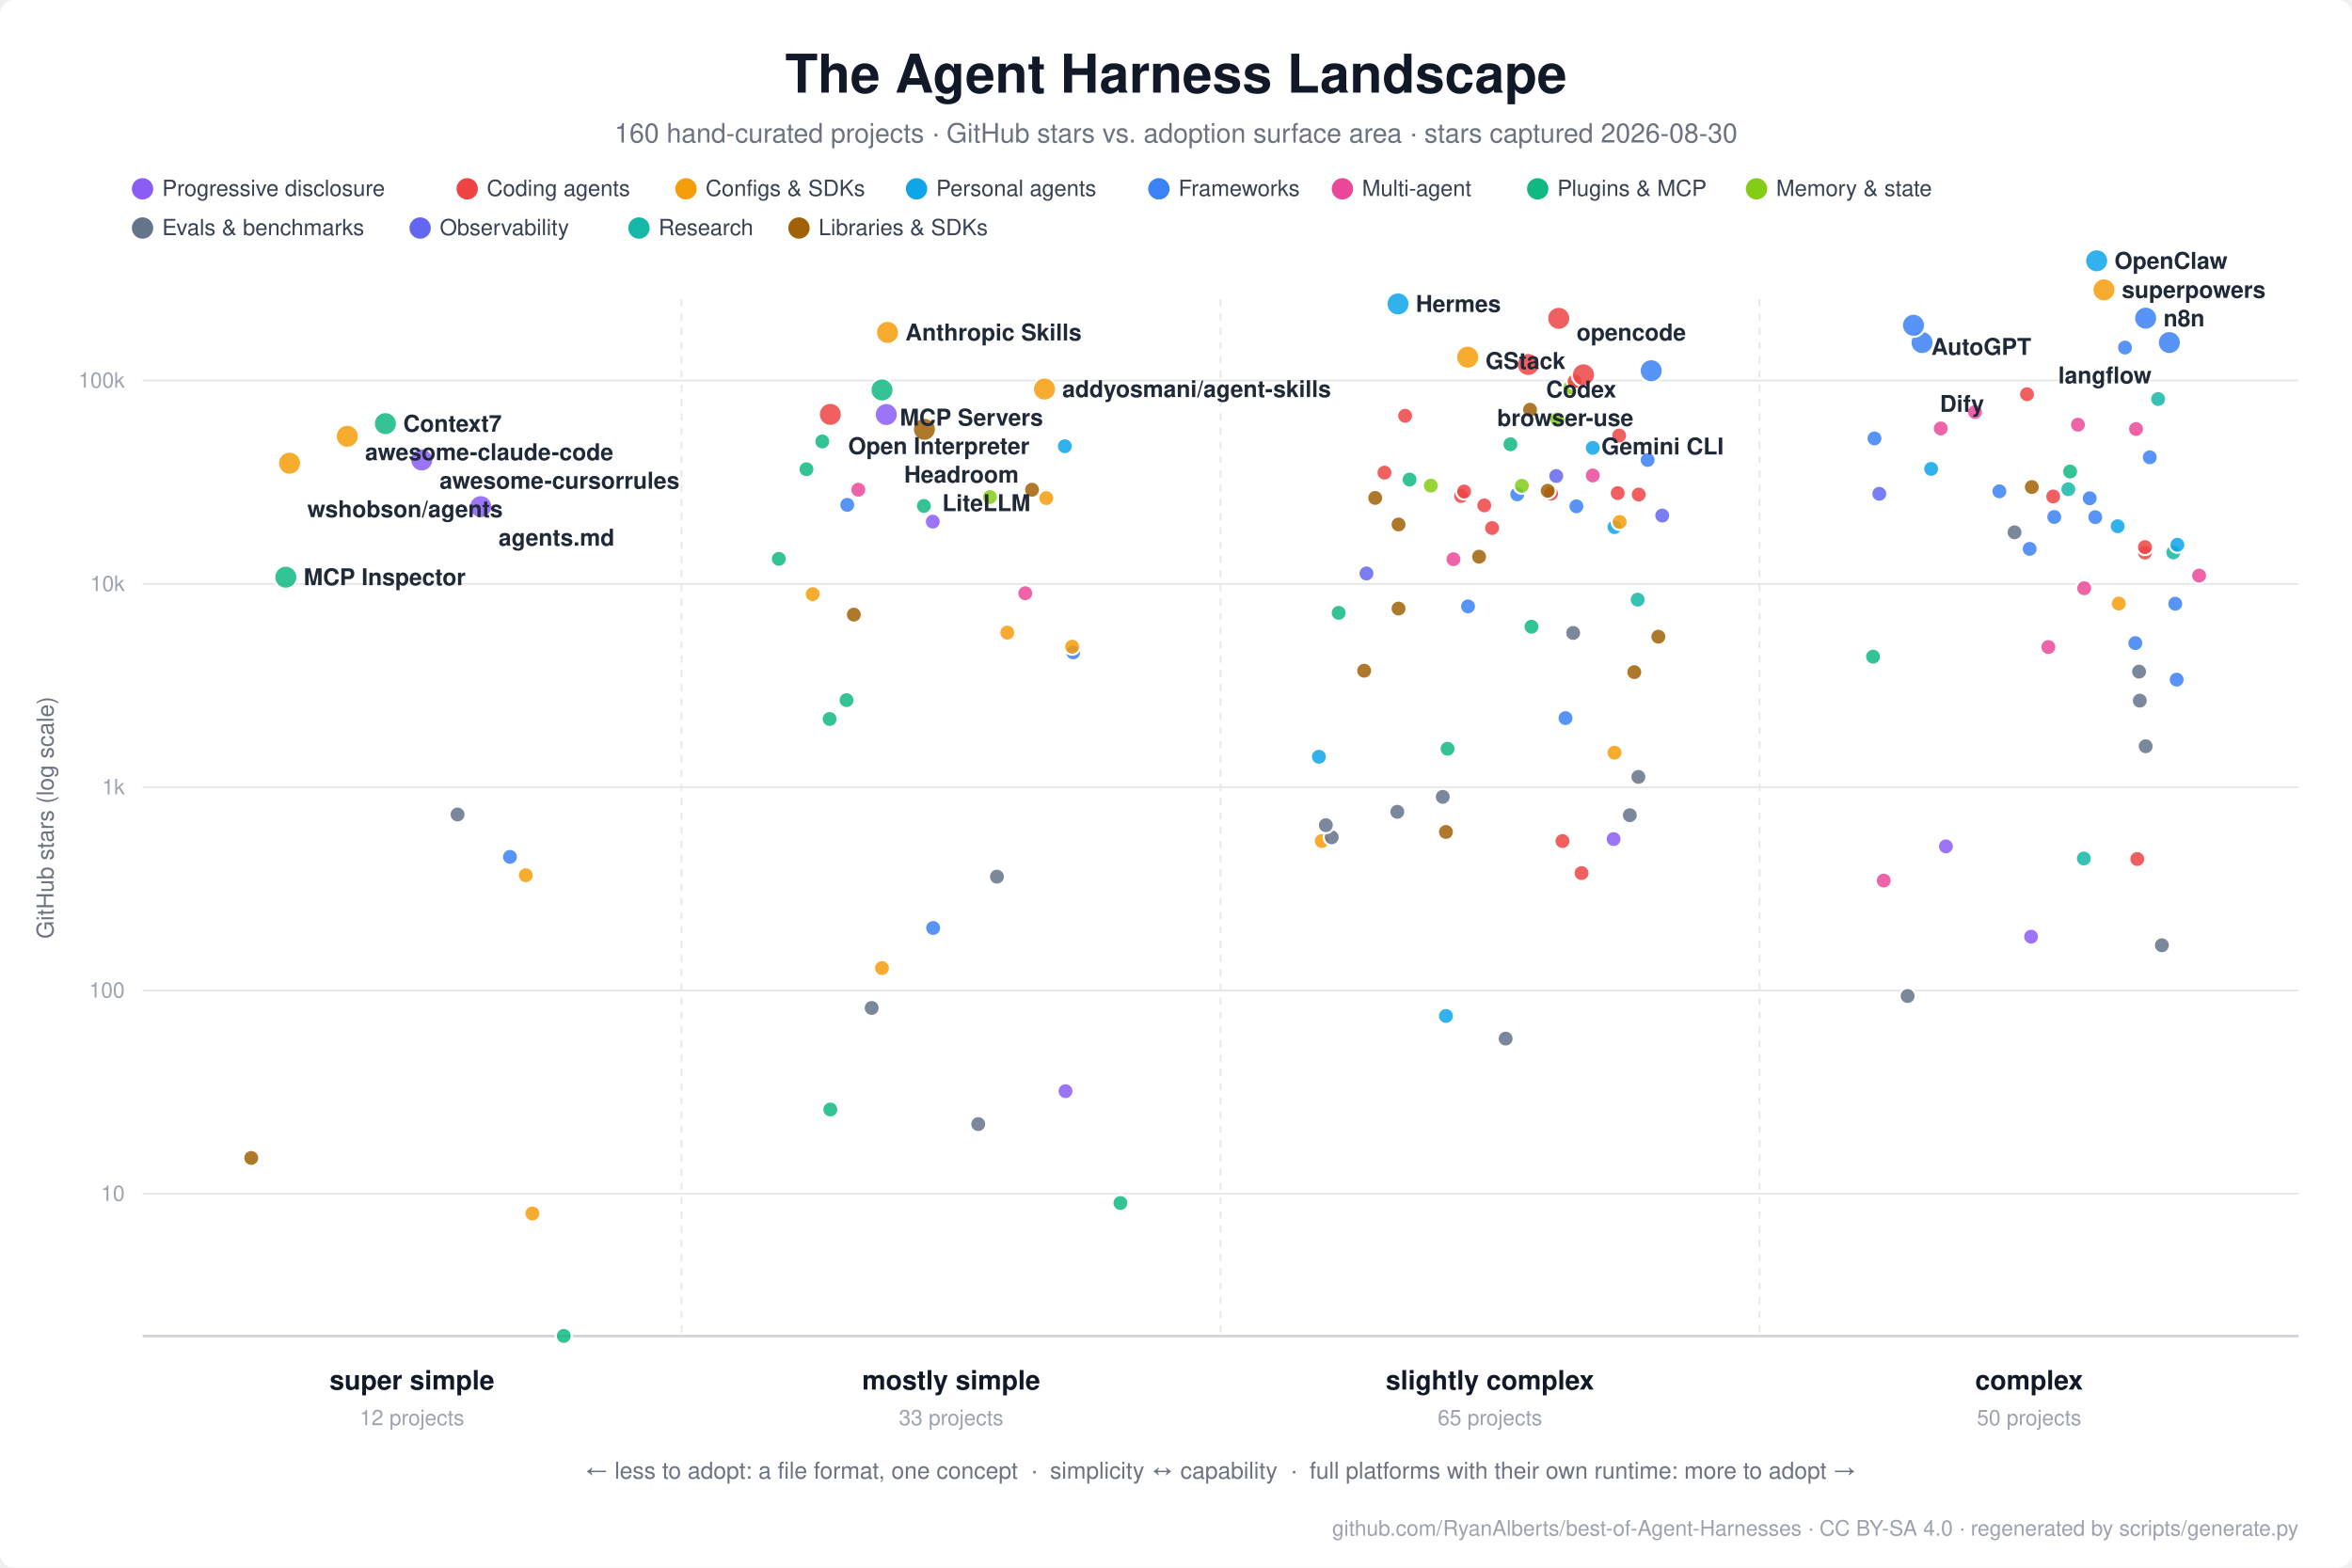
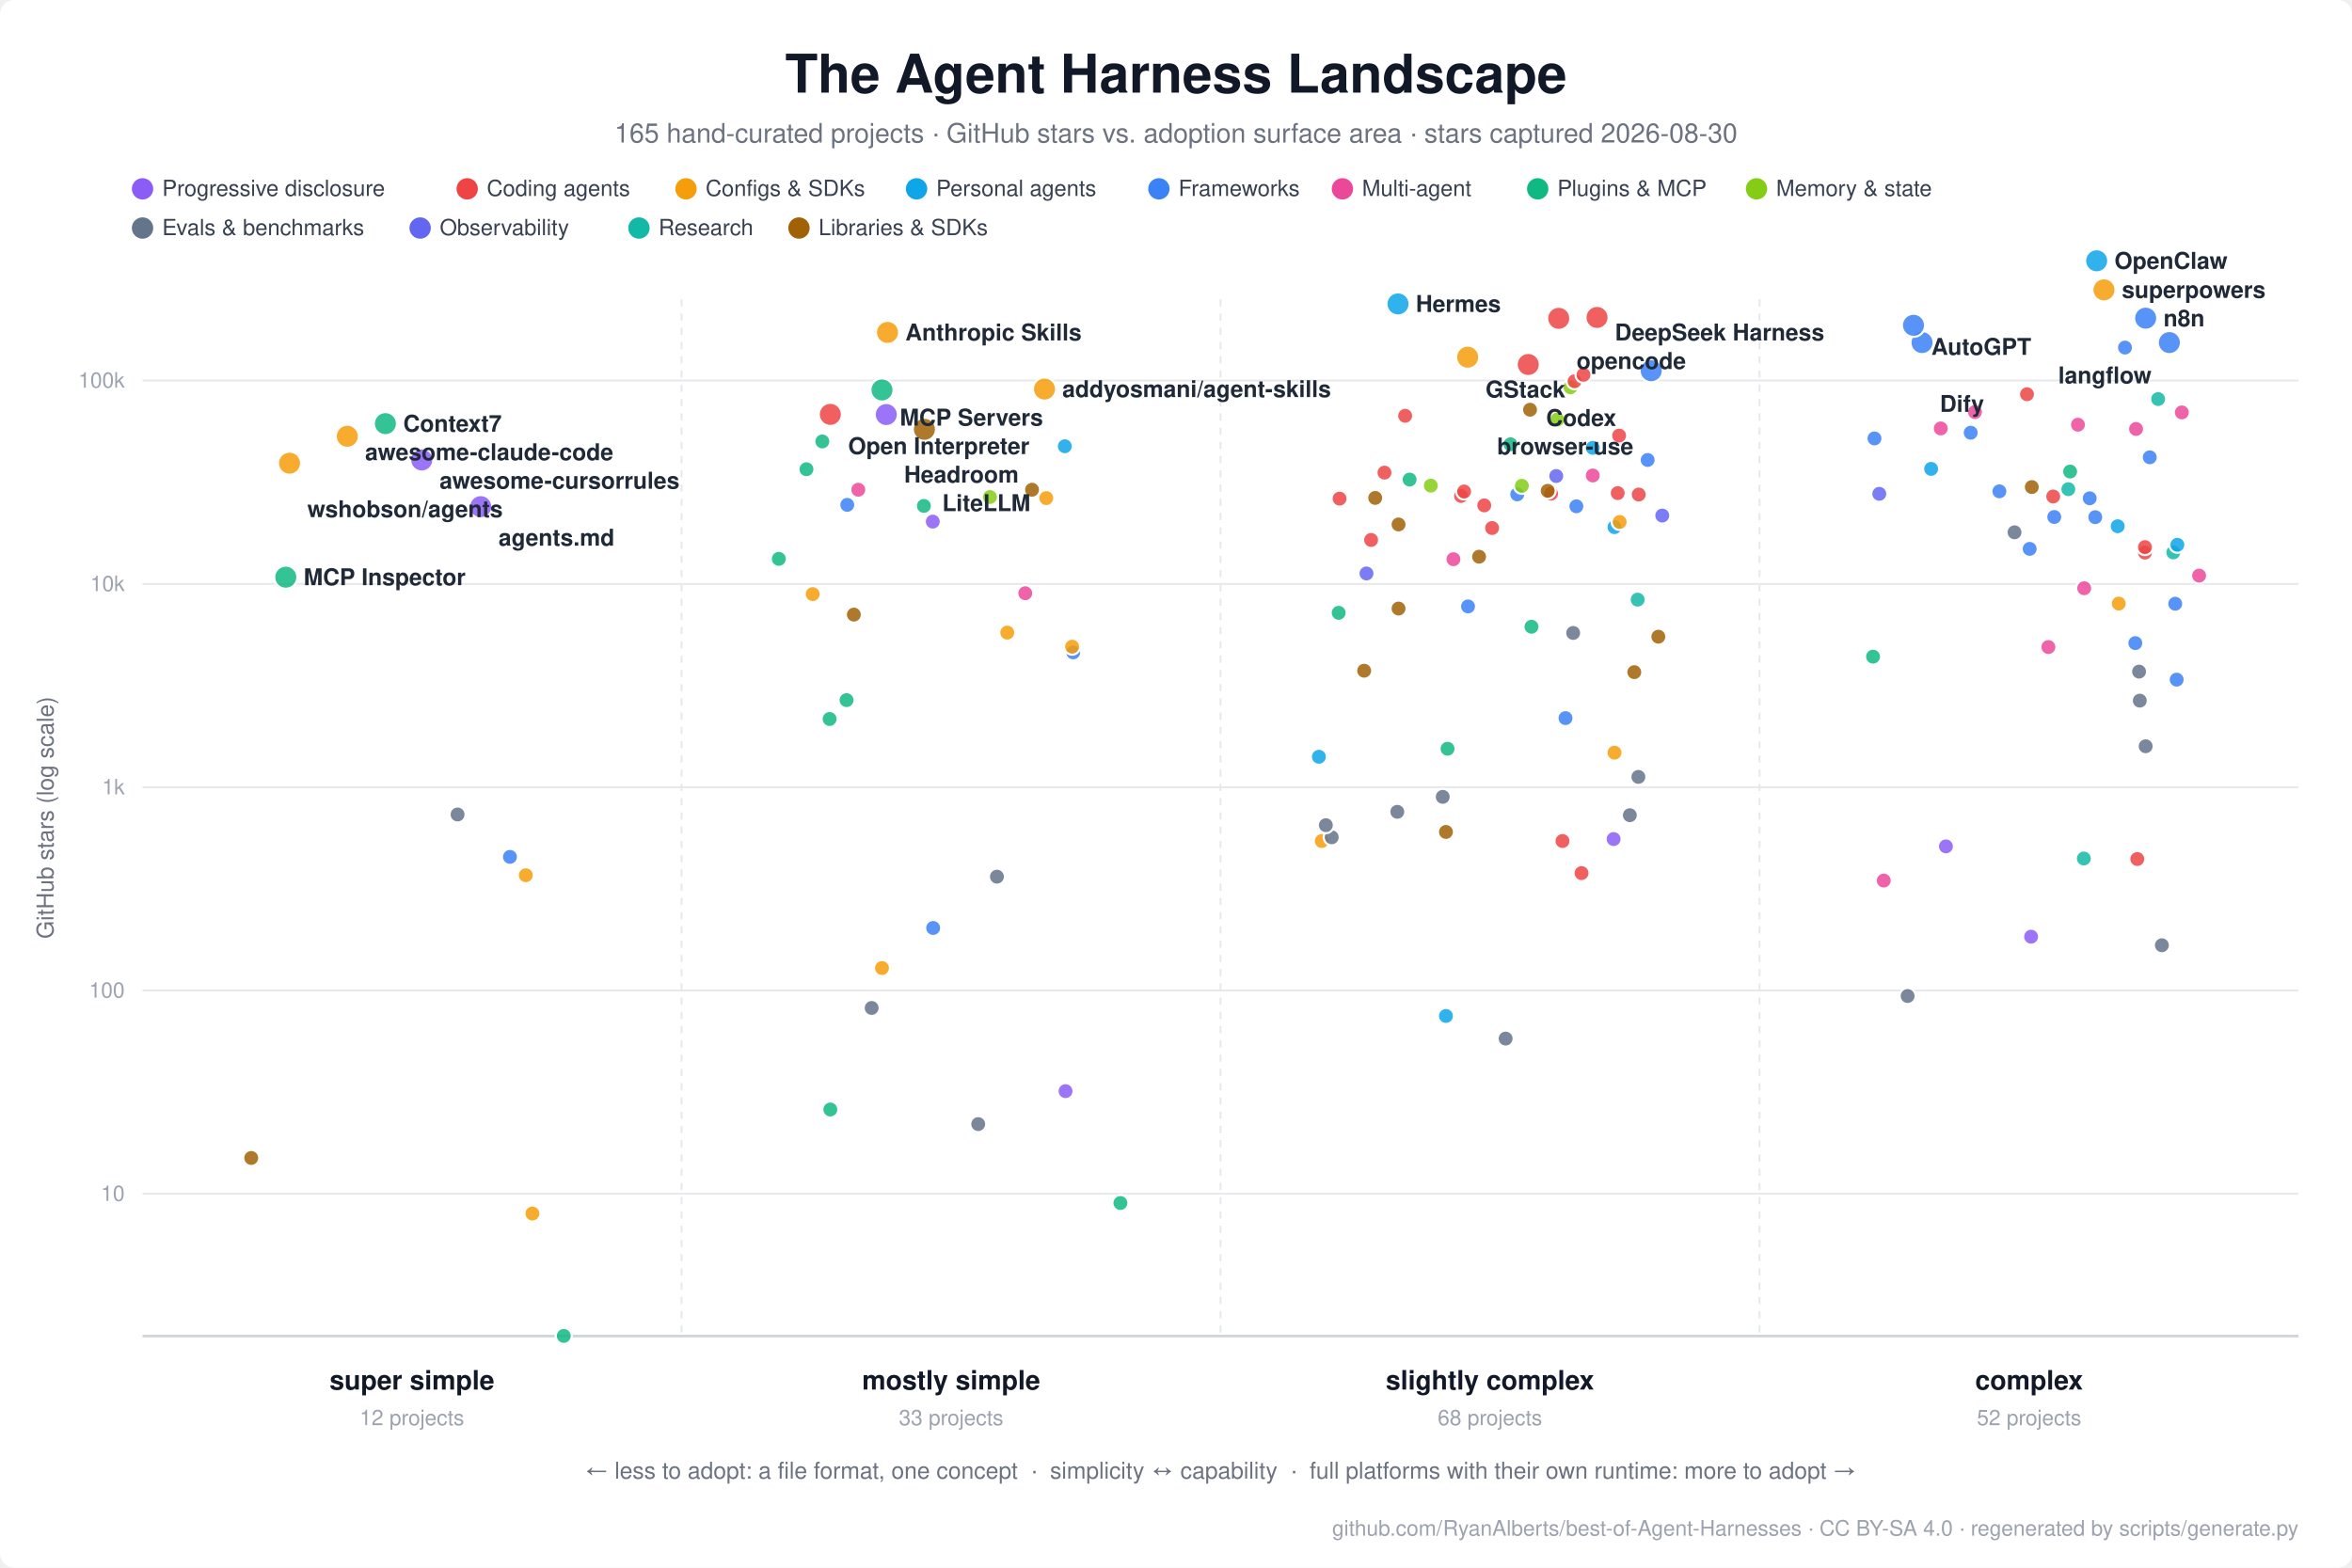
<svg xmlns="http://www.w3.org/2000/svg" viewBox="0 0 1320 880" font-family="-apple-system, 'Segoe UI', Helvetica, Arial, sans-serif">
  <rect width="1320" height="880" fill="#ffffff" rx="8" />
  <text x="660.0" y="52" text-anchor="middle" font-size="30" font-weight="700" fill="#111827">The Agent Harness Landscape</text>
-   <text x="660.0" y="80" text-anchor="middle" font-size="15" fill="#6b7280">160 hand-curated projects · GitHub stars vs. adoption surface area · stars captured 2026-08-30</text>
+   <text x="660.0" y="80" text-anchor="middle" font-size="15" fill="#6b7280">165 hand-curated projects · GitHub stars vs. adoption surface area · stars captured 2026-08-30</text>
  <circle cx="80" cy="106" r="6" fill="#8b5cf6" />
  <text x="91" y="110" font-size="12.5" fill="#374151">Progressive disclosure</text>
  <circle cx="262.2" cy="106" r="6" fill="#ef4444" />
  <text x="273.2" y="110" font-size="12.5" fill="#374151">Coding agents</text>
  <circle cx="385.0" cy="106" r="6" fill="#f59e0b" />
  <text x="396.0" y="110" font-size="12.5" fill="#374151">Configs &amp; SDKs</text>
  <circle cx="514.4" cy="106" r="6" fill="#0ea5e9" />
  <text x="525.4" y="110" font-size="12.5" fill="#374151">Personal agents</text>
  <circle cx="650.4" cy="106" r="6" fill="#3b82f6" />
  <text x="661.4" y="110" font-size="12.5" fill="#374151">Frameworks</text>
  <circle cx="753.4" cy="106" r="6" fill="#ec4899" />
  <text x="764.4" y="110" font-size="12.5" fill="#374151">Multi-agent</text>
  <circle cx="863.0" cy="106" r="6" fill="#10b981" />
  <text x="874.0" y="110" font-size="12.5" fill="#374151">Plugins &amp; MCP</text>
  <circle cx="985.8" cy="106" r="6" fill="#84cc16" />
  <text x="996.8" y="110" font-size="12.5" fill="#374151">Memory &amp; state</text>
  <circle cx="80" cy="128" r="6" fill="#64748b" />
  <text x="91" y="132" font-size="12.5" fill="#374151">Evals &amp; benchmarks</text>
  <circle cx="235.8" cy="128" r="6" fill="#6366f1" />
  <text x="246.8" y="132" font-size="12.5" fill="#374151">Observability</text>
  <circle cx="358.6" cy="128" r="6" fill="#14b8a6" />
  <text x="369.6" y="132" font-size="12.5" fill="#374151">Research</text>
  <circle cx="448.4" cy="128" r="6" fill="#a16207" />
  <text x="459.4" y="132" font-size="12.5" fill="#374151">Libraries &amp; SDKs</text>
  <line x1="80" y1="670.1" x2="1290" y2="670.1" stroke="#e5e7eb" stroke-width="1" />
  <text x="70" y="674.1" text-anchor="end" font-size="12" fill="#9ca3af">10</text>
  <line x1="80" y1="556.0" x2="1290" y2="556.0" stroke="#e5e7eb" stroke-width="1" />
  <text x="70" y="560.0" text-anchor="end" font-size="12" fill="#9ca3af">100</text>
  <line x1="80" y1="441.9" x2="1290" y2="441.9" stroke="#e5e7eb" stroke-width="1" />
  <text x="70" y="445.9" text-anchor="end" font-size="12" fill="#9ca3af">1k</text>
  <line x1="80" y1="327.8" x2="1290" y2="327.8" stroke="#e5e7eb" stroke-width="1" />
  <text x="70" y="331.8" text-anchor="end" font-size="12" fill="#9ca3af">10k</text>
  <line x1="80" y1="213.6" x2="1290" y2="213.6" stroke="#e5e7eb" stroke-width="1" />
  <text x="70" y="217.6" text-anchor="end" font-size="12" fill="#9ca3af">100k</text>
  <text x="30" y="459" font-size="13" fill="#6b7280" transform="rotate(-90 30 459)" text-anchor="middle">GitHub stars (log scale)</text>
  <text x="231.2" y="780" text-anchor="middle" font-size="15" font-weight="600" fill="#111827">super simple</text>
  <text x="231.2" y="800" text-anchor="middle" font-size="12" fill="#9ca3af">12 projects</text>
  <line x1="382.5" y1="168" x2="382.5" y2="750" stroke="#e5e7eb" stroke-width="1" stroke-dasharray="4 4" />
  <text x="533.8" y="780" text-anchor="middle" font-size="15" font-weight="600" fill="#111827">mostly simple</text>
  <text x="533.8" y="800" text-anchor="middle" font-size="12" fill="#9ca3af">33 projects</text>
  <line x1="685.0" y1="168" x2="685.0" y2="750" stroke="#e5e7eb" stroke-width="1" stroke-dasharray="4 4" />
  <text x="836.2" y="780" text-anchor="middle" font-size="15" font-weight="600" fill="#111827">slightly complex</text>
-   <text x="836.2" y="800" text-anchor="middle" font-size="12" fill="#9ca3af">65 projects</text>
+   <text x="836.2" y="800" text-anchor="middle" font-size="12" fill="#9ca3af">68 projects</text>
  <line x1="987.5" y1="168" x2="987.5" y2="750" stroke="#e5e7eb" stroke-width="1" stroke-dasharray="4 4" />
  <text x="1138.8" y="780" text-anchor="middle" font-size="15" font-weight="600" fill="#111827">complex</text>
-   <text x="1138.8" y="800" text-anchor="middle" font-size="12" fill="#9ca3af">50 projects</text>
+   <text x="1138.8" y="800" text-anchor="middle" font-size="12" fill="#9ca3af">52 projects</text>
  <line x1="80" y1="750" x2="1290" y2="750" stroke="#d1d5db" stroke-width="1.5" />
  <text x="685.0" y="830" text-anchor="middle" font-size="13" fill="#6b7280">←  less to adopt: a file format, one concept  ·  simplicity ↔ capability  ·  full platforms with their own runtime: more to adopt  →</text>
  <circle cx="316.4" cy="749.9" r="4.5" fill="#10b981" fill-opacity="0.85" stroke="#ffffff" stroke-width="1.2" />
  <circle cx="298.8" cy="681.2" r="4.5" fill="#f59e0b" fill-opacity="0.85" stroke="#ffffff" stroke-width="1.2" />
  <circle cx="628.8" cy="675.3" r="4.5" fill="#10b981" fill-opacity="0.85" stroke="#ffffff" stroke-width="1.2" />
  <circle cx="141.0" cy="650.0" r="4.5" fill="#a16207" fill-opacity="0.85" stroke="#ffffff" stroke-width="1.2" />
  <circle cx="549.0" cy="631.0" r="4.5" fill="#64748b" fill-opacity="0.85" stroke="#ffffff" stroke-width="1.2" />
  <circle cx="466.0" cy="622.8" r="4.5" fill="#10b981" fill-opacity="0.85" stroke="#ffffff" stroke-width="1.2" />
  <circle cx="598.0" cy="612.5" r="4.5" fill="#8b5cf6" fill-opacity="0.85" stroke="#ffffff" stroke-width="1.2" />
  <circle cx="845.0" cy="583.0" r="4.5" fill="#64748b" fill-opacity="0.85" stroke="#ffffff" stroke-width="1.2" />
  <circle cx="811.5" cy="570.3" r="4.5" fill="#0ea5e9" fill-opacity="0.85" stroke="#ffffff" stroke-width="1.2" />
  <circle cx="489.2" cy="565.8" r="4.5" fill="#64748b" fill-opacity="0.85" stroke="#ffffff" stroke-width="1.2" />
  <circle cx="1070.6" cy="559.1" r="4.5" fill="#64748b" fill-opacity="0.85" stroke="#ffffff" stroke-width="1.2" />
  <circle cx="495.0" cy="543.4" r="4.5" fill="#f59e0b" fill-opacity="0.85" stroke="#ffffff" stroke-width="1.2" />
  <circle cx="1213.3" cy="530.6" r="4.5" fill="#64748b" fill-opacity="0.85" stroke="#ffffff" stroke-width="1.2" />
  <circle cx="1139.9" cy="525.8" r="4.5" fill="#8b5cf6" fill-opacity="0.85" stroke="#ffffff" stroke-width="1.2" />
  <circle cx="523.7" cy="520.9" r="4.5" fill="#3b82f6" fill-opacity="0.85" stroke="#ffffff" stroke-width="1.2" />
  <circle cx="1057.2" cy="494.3" r="4.5" fill="#ec4899" fill-opacity="0.85" stroke="#ffffff" stroke-width="1.2" />
  <circle cx="559.5" cy="492.1" r="4.5" fill="#64748b" fill-opacity="0.85" stroke="#ffffff" stroke-width="1.2" />
  <circle cx="295.1" cy="491.3" r="4.5" fill="#f59e0b" fill-opacity="0.85" stroke="#ffffff" stroke-width="1.2" />
  <circle cx="887.6" cy="490.1" r="4.5" fill="#ef4444" fill-opacity="0.85" stroke="#ffffff" stroke-width="1.2" />
  <circle cx="1199.5" cy="482.2" r="4.5" fill="#ef4444" fill-opacity="0.85" stroke="#ffffff" stroke-width="1.2" />
  <circle cx="1169.5" cy="481.9" r="4.5" fill="#14b8a6" fill-opacity="0.85" stroke="#ffffff" stroke-width="1.2" />
  <circle cx="286.2" cy="481.0" r="4.5" fill="#3b82f6" fill-opacity="0.85" stroke="#ffffff" stroke-width="1.2" />
  <circle cx="1092.1" cy="475.1" r="4.5" fill="#8b5cf6" fill-opacity="0.85" stroke="#ffffff" stroke-width="1.2" />
  <circle cx="741.8" cy="472.1" r="4.5" fill="#f59e0b" fill-opacity="0.85" stroke="#ffffff" stroke-width="1.2" />
  <circle cx="876.9" cy="472.1" r="4.5" fill="#ef4444" fill-opacity="0.85" stroke="#ffffff" stroke-width="1.2" />
  <circle cx="905.6" cy="471.0" r="4.5" fill="#8b5cf6" fill-opacity="0.85" stroke="#ffffff" stroke-width="1.2" />
  <circle cx="747.4" cy="470.0" r="4.5" fill="#64748b" fill-opacity="0.85" stroke="#ffffff" stroke-width="1.2" />
  <circle cx="811.5" cy="467.0" r="4.5" fill="#a16207" fill-opacity="0.85" stroke="#ffffff" stroke-width="1.2" />
  <circle cx="744.1" cy="463.2" r="4.5" fill="#64748b" fill-opacity="0.85" stroke="#ffffff" stroke-width="1.2" />
  <circle cx="914.7" cy="457.6" r="4.5" fill="#64748b" fill-opacity="0.85" stroke="#ffffff" stroke-width="1.2" />
  <circle cx="256.8" cy="457.2" r="4.5" fill="#64748b" fill-opacity="0.85" stroke="#ffffff" stroke-width="1.2" />
  <circle cx="784.2" cy="455.7" r="4.5" fill="#64748b" fill-opacity="0.85" stroke="#ffffff" stroke-width="1.2" />
  <circle cx="809.7" cy="447.3" r="4.5" fill="#64748b" fill-opacity="0.85" stroke="#ffffff" stroke-width="1.2" />
  <circle cx="919.5" cy="436.1" r="4.5" fill="#64748b" fill-opacity="0.85" stroke="#ffffff" stroke-width="1.2" />
  <circle cx="740.2" cy="424.8" r="4.5" fill="#0ea5e9" fill-opacity="0.85" stroke="#ffffff" stroke-width="1.2" />
  <circle cx="906.1" cy="422.5" r="4.5" fill="#f59e0b" fill-opacity="0.85" stroke="#ffffff" stroke-width="1.2" />
  <circle cx="812.4" cy="420.3" r="4.5" fill="#10b981" fill-opacity="0.85" stroke="#ffffff" stroke-width="1.2" />
  <circle cx="1204.2" cy="418.9" r="4.5" fill="#64748b" fill-opacity="0.85" stroke="#ffffff" stroke-width="1.2" />
  <circle cx="465.6" cy="403.6" r="4.5" fill="#10b981" fill-opacity="0.85" stroke="#ffffff" stroke-width="1.2" />
  <circle cx="878.6" cy="403.1" r="4.5" fill="#3b82f6" fill-opacity="0.85" stroke="#ffffff" stroke-width="1.2" />
  <circle cx="1200.9" cy="393.3" r="4.5" fill="#64748b" fill-opacity="0.85" stroke="#ffffff" stroke-width="1.2" />
  <circle cx="475.1" cy="393.0" r="4.5" fill="#10b981" fill-opacity="0.85" stroke="#ffffff" stroke-width="1.2" />
  <circle cx="1221.6" cy="381.5" r="4.5" fill="#3b82f6" fill-opacity="0.85" stroke="#ffffff" stroke-width="1.2" />
  <circle cx="917.2" cy="377.3" r="4.5" fill="#a16207" fill-opacity="0.85" stroke="#ffffff" stroke-width="1.2" />
  <circle cx="1200.5" cy="377.0" r="4.5" fill="#64748b" fill-opacity="0.85" stroke="#ffffff" stroke-width="1.2" />
  <circle cx="765.6" cy="376.5" r="4.5" fill="#a16207" fill-opacity="0.85" stroke="#ffffff" stroke-width="1.2" />
  <circle cx="1051.2" cy="368.6" r="4.5" fill="#10b981" fill-opacity="0.85" stroke="#ffffff" stroke-width="1.2" />
  <circle cx="602.3" cy="366.2" r="4.5" fill="#3b82f6" fill-opacity="0.85" stroke="#ffffff" stroke-width="1.2" />
  <circle cx="1149.6" cy="363.2" r="4.5" fill="#ec4899" fill-opacity="0.85" stroke="#ffffff" stroke-width="1.2" />
  <circle cx="601.7" cy="363.0" r="4.5" fill="#f59e0b" fill-opacity="0.85" stroke="#ffffff" stroke-width="1.2" />
  <circle cx="1198.4" cy="361.0" r="4.5" fill="#3b82f6" fill-opacity="0.85" stroke="#ffffff" stroke-width="1.2" />
  <circle cx="930.7" cy="357.4" r="4.5" fill="#a16207" fill-opacity="0.85" stroke="#ffffff" stroke-width="1.2" />
  <circle cx="882.9" cy="355.3" r="4.5" fill="#64748b" fill-opacity="0.85" stroke="#ffffff" stroke-width="1.2" />
  <circle cx="565.3" cy="355.1" r="4.5" fill="#f59e0b" fill-opacity="0.85" stroke="#ffffff" stroke-width="1.2" />
  <circle cx="859.5" cy="351.8" r="4.5" fill="#10b981" fill-opacity="0.85" stroke="#ffffff" stroke-width="1.2" />
  <circle cx="479.2" cy="345.0" r="4.5" fill="#a16207" fill-opacity="0.85" stroke="#ffffff" stroke-width="1.2" />
  <circle cx="751.3" cy="344.0" r="4.5" fill="#10b981" fill-opacity="0.85" stroke="#ffffff" stroke-width="1.2" />
  <circle cx="784.9" cy="341.6" r="4.5" fill="#a16207" fill-opacity="0.85" stroke="#ffffff" stroke-width="1.2" />
  <circle cx="823.9" cy="340.4" r="4.5" fill="#3b82f6" fill-opacity="0.85" stroke="#ffffff" stroke-width="1.2" />
  <circle cx="1220.8" cy="338.9" r="4.5" fill="#3b82f6" fill-opacity="0.85" stroke="#ffffff" stroke-width="1.2" />
  <circle cx="1189.1" cy="338.8" r="4.5" fill="#f59e0b" fill-opacity="0.85" stroke="#ffffff" stroke-width="1.2" />
  <circle cx="919.1" cy="336.6" r="4.5" fill="#14b8a6" fill-opacity="0.85" stroke="#ffffff" stroke-width="1.2" />
  <circle cx="456.1" cy="333.5" r="4.5" fill="#f59e0b" fill-opacity="0.85" stroke="#ffffff" stroke-width="1.2" />
  <circle cx="575.4" cy="333.0" r="4.5" fill="#ec4899" fill-opacity="0.85" stroke="#ffffff" stroke-width="1.2" />
  <circle cx="1169.7" cy="330.2" r="4.5" fill="#ec4899" fill-opacity="0.85" stroke="#ffffff" stroke-width="1.2" />
  <circle cx="160.4" cy="324.0" r="6.5" fill="#10b981" fill-opacity="0.85" stroke="#ffffff" stroke-width="1.2" />
  <circle cx="1234.2" cy="323.1" r="4.5" fill="#ec4899" fill-opacity="0.85" stroke="#ffffff" stroke-width="1.2" />
  <circle cx="766.9" cy="321.9" r="4.5" fill="#6366f1" fill-opacity="0.85" stroke="#ffffff" stroke-width="1.2" />
  <circle cx="815.7" cy="313.9" r="4.5" fill="#ec4899" fill-opacity="0.85" stroke="#ffffff" stroke-width="1.2" />
  <circle cx="437.1" cy="313.7" r="4.5" fill="#10b981" fill-opacity="0.85" stroke="#ffffff" stroke-width="1.2" />
  <circle cx="830.1" cy="312.5" r="4.5" fill="#a16207" fill-opacity="0.85" stroke="#ffffff" stroke-width="1.2" />
  <circle cx="1203.8" cy="310.2" r="4.5" fill="#ef4444" fill-opacity="0.85" stroke="#ffffff" stroke-width="1.2" />
  <circle cx="1219.7" cy="310.1" r="4.5" fill="#14b8a6" fill-opacity="0.85" stroke="#ffffff" stroke-width="1.2" />
  <circle cx="1139.1" cy="308.1" r="4.5" fill="#3b82f6" fill-opacity="0.85" stroke="#ffffff" stroke-width="1.2" />
  <circle cx="1203.8" cy="307.1" r="4.5" fill="#ef4444" fill-opacity="0.85" stroke="#ffffff" stroke-width="1.2" />
  <circle cx="1222.0" cy="305.8" r="4.5" fill="#0ea5e9" fill-opacity="0.85" stroke="#ffffff" stroke-width="1.2" />
+   <circle cx="769.5" cy="303.1" r="4.5" fill="#ef4444" fill-opacity="0.85" stroke="#ffffff" stroke-width="1.2" />
  <circle cx="1130.6" cy="298.8" r="4.5" fill="#64748b" fill-opacity="0.85" stroke="#ffffff" stroke-width="1.2" />
  <circle cx="837.4" cy="296.4" r="4.5" fill="#ef4444" fill-opacity="0.85" stroke="#ffffff" stroke-width="1.2" />
  <circle cx="906.1" cy="295.9" r="4.5" fill="#0ea5e9" fill-opacity="0.85" stroke="#ffffff" stroke-width="1.2" />
  <circle cx="1188.5" cy="295.4" r="4.5" fill="#0ea5e9" fill-opacity="0.85" stroke="#ffffff" stroke-width="1.2" />
  <circle cx="784.9" cy="294.4" r="4.5" fill="#a16207" fill-opacity="0.85" stroke="#ffffff" stroke-width="1.2" />
  <circle cx="909.0" cy="293.0" r="4.5" fill="#f59e0b" fill-opacity="0.85" stroke="#ffffff" stroke-width="1.2" />
  <circle cx="523.5" cy="292.8" r="4.5" fill="#8b5cf6" fill-opacity="0.85" stroke="#ffffff" stroke-width="1.2" />
  <circle cx="1175.9" cy="290.3" r="4.5" fill="#3b82f6" fill-opacity="0.85" stroke="#ffffff" stroke-width="1.2" />
  <circle cx="1152.9" cy="290.2" r="4.5" fill="#3b82f6" fill-opacity="0.85" stroke="#ffffff" stroke-width="1.2" />
  <circle cx="932.9" cy="289.4" r="4.5" fill="#6366f1" fill-opacity="0.85" stroke="#ffffff" stroke-width="1.2" />
  <circle cx="269.8" cy="284.4" r="6.5" fill="#8b5cf6" fill-opacity="0.85" stroke="#ffffff" stroke-width="1.2" />
  <circle cx="884.7" cy="284.2" r="4.5" fill="#3b82f6" fill-opacity="0.85" stroke="#ffffff" stroke-width="1.2" />
  <circle cx="518.5" cy="284.0" r="4.5" fill="#10b981" fill-opacity="0.85" stroke="#ffffff" stroke-width="1.2" />
  <circle cx="833.0" cy="283.7" r="4.5" fill="#ef4444" fill-opacity="0.85" stroke="#ffffff" stroke-width="1.2" />
  <circle cx="475.5" cy="283.4" r="4.5" fill="#3b82f6" fill-opacity="0.85" stroke="#ffffff" stroke-width="1.2" />
+   <circle cx="751.8" cy="279.9" r="4.5" fill="#ef4444" fill-opacity="0.85" stroke="#ffffff" stroke-width="1.2" />
  <circle cx="1172.8" cy="279.7" r="4.5" fill="#3b82f6" fill-opacity="0.85" stroke="#ffffff" stroke-width="1.2" />
  <circle cx="587.2" cy="279.6" r="4.5" fill="#f59e0b" fill-opacity="0.85" stroke="#ffffff" stroke-width="1.2" />
  <circle cx="771.8" cy="279.5" r="4.5" fill="#a16207" fill-opacity="0.85" stroke="#ffffff" stroke-width="1.2" />
  <circle cx="555.6" cy="279.0" r="4.5" fill="#84cc16" fill-opacity="0.85" stroke="#ffffff" stroke-width="1.2" />
  <circle cx="1152.3" cy="278.7" r="4.5" fill="#ef4444" fill-opacity="0.85" stroke="#ffffff" stroke-width="1.2" />
  <circle cx="820.0" cy="278.4" r="4.5" fill="#ef4444" fill-opacity="0.85" stroke="#ffffff" stroke-width="1.2" />
  <circle cx="919.7" cy="277.6" r="4.5" fill="#ef4444" fill-opacity="0.85" stroke="#ffffff" stroke-width="1.2" />
  <circle cx="851.5" cy="277.5" r="4.5" fill="#3b82f6" fill-opacity="0.85" stroke="#ffffff" stroke-width="1.2" />
  <circle cx="1054.7" cy="277.2" r="4.5" fill="#6366f1" fill-opacity="0.85" stroke="#ffffff" stroke-width="1.2" />
  <circle cx="870.5" cy="277.1" r="4.5" fill="#ef4444" fill-opacity="0.85" stroke="#ffffff" stroke-width="1.2" />
  <circle cx="907.9" cy="276.8" r="4.5" fill="#ef4444" fill-opacity="0.85" stroke="#ffffff" stroke-width="1.2" />
  <circle cx="821.7" cy="275.9" r="4.5" fill="#ef4444" fill-opacity="0.85" stroke="#ffffff" stroke-width="1.2" />
  <circle cx="1122.1" cy="275.8" r="4.5" fill="#3b82f6" fill-opacity="0.85" stroke="#ffffff" stroke-width="1.2" />
  <circle cx="868.6" cy="275.5" r="4.5" fill="#a16207" fill-opacity="0.85" stroke="#ffffff" stroke-width="1.2" />
  <circle cx="579.2" cy="274.9" r="4.5" fill="#a16207" fill-opacity="0.85" stroke="#ffffff" stroke-width="1.2" />
  <circle cx="481.7" cy="274.9" r="4.5" fill="#ec4899" fill-opacity="0.85" stroke="#ffffff" stroke-width="1.2" />
  <circle cx="1160.8" cy="274.6" r="4.5" fill="#14b8a6" fill-opacity="0.85" stroke="#ffffff" stroke-width="1.2" />
  <circle cx="1140.3" cy="273.4" r="4.5" fill="#a16207" fill-opacity="0.85" stroke="#ffffff" stroke-width="1.2" />
  <circle cx="854.1" cy="272.7" r="4.5" fill="#84cc16" fill-opacity="0.85" stroke="#ffffff" stroke-width="1.2" />
  <circle cx="803.0" cy="272.6" r="4.5" fill="#84cc16" fill-opacity="0.85" stroke="#ffffff" stroke-width="1.2" />
  <circle cx="791.1" cy="269.2" r="4.5" fill="#10b981" fill-opacity="0.85" stroke="#ffffff" stroke-width="1.2" />
  <circle cx="873.4" cy="267.2" r="4.5" fill="#6366f1" fill-opacity="0.85" stroke="#ffffff" stroke-width="1.2" />
  <circle cx="893.9" cy="266.9" r="4.5" fill="#ec4899" fill-opacity="0.85" stroke="#ffffff" stroke-width="1.2" />
  <circle cx="777.0" cy="265.3" r="4.5" fill="#ef4444" fill-opacity="0.85" stroke="#ffffff" stroke-width="1.2" />
  <circle cx="1161.8" cy="264.7" r="4.5" fill="#10b981" fill-opacity="0.85" stroke="#ffffff" stroke-width="1.2" />
  <circle cx="452.6" cy="263.4" r="4.5" fill="#10b981" fill-opacity="0.85" stroke="#ffffff" stroke-width="1.2" />
  <circle cx="1083.8" cy="263.2" r="4.5" fill="#0ea5e9" fill-opacity="0.85" stroke="#ffffff" stroke-width="1.2" />
  <circle cx="162.5" cy="260.0" r="6.5" fill="#f59e0b" fill-opacity="0.85" stroke="#ffffff" stroke-width="1.2" />
  <circle cx="236.7" cy="258.2" r="6.5" fill="#8b5cf6" fill-opacity="0.85" stroke="#ffffff" stroke-width="1.2" />
  <circle cx="924.7" cy="258.2" r="4.5" fill="#3b82f6" fill-opacity="0.85" stroke="#ffffff" stroke-width="1.2" />
  <circle cx="1206.5" cy="256.7" r="4.5" fill="#3b82f6" fill-opacity="0.85" stroke="#ffffff" stroke-width="1.2" />
  <circle cx="893.9" cy="251.4" r="4.5" fill="#0ea5e9" fill-opacity="0.85" stroke="#ffffff" stroke-width="1.2" />
  <circle cx="597.6" cy="250.5" r="4.5" fill="#0ea5e9" fill-opacity="0.85" stroke="#ffffff" stroke-width="1.2" />
  <circle cx="847.7" cy="249.4" r="4.5" fill="#10b981" fill-opacity="0.85" stroke="#ffffff" stroke-width="1.2" />
  <circle cx="461.5" cy="247.8" r="4.5" fill="#10b981" fill-opacity="0.85" stroke="#ffffff" stroke-width="1.2" />
  <circle cx="1052.0" cy="246.1" r="4.5" fill="#3b82f6" fill-opacity="0.85" stroke="#ffffff" stroke-width="1.2" />
  <circle cx="194.9" cy="244.9" r="6.5" fill="#f59e0b" fill-opacity="0.85" stroke="#ffffff" stroke-width="1.2" />
  <circle cx="908.7" cy="244.5" r="4.5" fill="#ef4444" fill-opacity="0.85" stroke="#ffffff" stroke-width="1.2" />
+   <circle cx="1106.0" cy="242.9" r="4.5" fill="#3b82f6" fill-opacity="0.85" stroke="#ffffff" stroke-width="1.2" />
  <circle cx="518.8" cy="241.0" r="6.5" fill="#a16207" fill-opacity="0.85" stroke="#ffffff" stroke-width="1.2" />
  <circle cx="1198.8" cy="240.8" r="4.5" fill="#ec4899" fill-opacity="0.85" stroke="#ffffff" stroke-width="1.2" />
  <circle cx="1089.2" cy="240.5" r="4.5" fill="#ec4899" fill-opacity="0.85" stroke="#ffffff" stroke-width="1.2" />
  <circle cx="1166.2" cy="238.4" r="4.5" fill="#ec4899" fill-opacity="0.85" stroke="#ffffff" stroke-width="1.2" />
  <circle cx="216.3" cy="237.8" r="6.5" fill="#10b981" fill-opacity="0.85" stroke="#ffffff" stroke-width="1.2" />
  <circle cx="874.0" cy="235.5" r="4.5" fill="#84cc16" fill-opacity="0.85" stroke="#ffffff" stroke-width="1.2" />
  <circle cx="788.6" cy="233.4" r="4.5" fill="#ef4444" fill-opacity="0.85" stroke="#ffffff" stroke-width="1.2" />
  <circle cx="497.4" cy="232.7" r="6.5" fill="#8b5cf6" fill-opacity="0.85" stroke="#ffffff" stroke-width="1.2" />
  <circle cx="466.0" cy="232.6" r="6.5" fill="#ef4444" fill-opacity="0.85" stroke="#ffffff" stroke-width="1.2" />
+   <circle cx="1224.5" cy="231.5" r="4.5" fill="#ec4899" fill-opacity="0.85" stroke="#ffffff" stroke-width="1.2" />
  <circle cx="1108.4" cy="231.3" r="4.5" fill="#ec4899" fill-opacity="0.85" stroke="#ffffff" stroke-width="1.2" />
  <circle cx="858.7" cy="230.0" r="4.5" fill="#a16207" fill-opacity="0.85" stroke="#ffffff" stroke-width="1.2" />
  <circle cx="1211.2" cy="224.0" r="4.5" fill="#14b8a6" fill-opacity="0.85" stroke="#ffffff" stroke-width="1.2" />
  <circle cx="1137.6" cy="221.3" r="4.5" fill="#ef4444" fill-opacity="0.85" stroke="#ffffff" stroke-width="1.2" />
  <circle cx="495.0" cy="218.9" r="6.5" fill="#10b981" fill-opacity="0.85" stroke="#ffffff" stroke-width="1.2" />
  <circle cx="586.2" cy="218.4" r="6.5" fill="#f59e0b" fill-opacity="0.85" stroke="#ffffff" stroke-width="1.2" />
  <circle cx="881.4" cy="217.4" r="4.5" fill="#84cc16" fill-opacity="0.85" stroke="#ffffff" stroke-width="1.2" />
  <circle cx="883.7" cy="214.0" r="4.5" fill="#ef4444" fill-opacity="0.85" stroke="#ffffff" stroke-width="1.2" />
-   <circle cx="888.7" cy="210.4" r="6.5" fill="#ef4444" fill-opacity="0.85" stroke="#ffffff" stroke-width="1.2" />
+   <circle cx="888.7" cy="210.4" r="4.5" fill="#ef4444" fill-opacity="0.85" stroke="#ffffff" stroke-width="1.2" />
  <circle cx="926.7" cy="208.1" r="6.5" fill="#3b82f6" fill-opacity="0.85" stroke="#ffffff" stroke-width="1.2" />
  <circle cx="857.7" cy="204.6" r="6.5" fill="#ef4444" fill-opacity="0.85" stroke="#ffffff" stroke-width="1.2" />
  <circle cx="823.7" cy="200.5" r="6.5" fill="#f59e0b" fill-opacity="0.85" stroke="#ffffff" stroke-width="1.2" />
  <circle cx="1192.6" cy="195.1" r="4.5" fill="#3b82f6" fill-opacity="0.85" stroke="#ffffff" stroke-width="1.2" />
  <circle cx="1078.7" cy="192.3" r="6.5" fill="#3b82f6" fill-opacity="0.85" stroke="#ffffff" stroke-width="1.2" />
  <circle cx="1217.5" cy="192.3" r="6.5" fill="#3b82f6" fill-opacity="0.85" stroke="#ffffff" stroke-width="1.2" />
  <circle cx="498.1" cy="186.6" r="6.5" fill="#f59e0b" fill-opacity="0.85" stroke="#ffffff" stroke-width="1.2" />
  <circle cx="1073.9" cy="182.6" r="6.5" fill="#3b82f6" fill-opacity="0.85" stroke="#ffffff" stroke-width="1.2" />
  <circle cx="874.8" cy="178.7" r="6.5" fill="#ef4444" fill-opacity="0.85" stroke="#ffffff" stroke-width="1.2" />
  <circle cx="1204.2" cy="178.6" r="6.5" fill="#3b82f6" fill-opacity="0.85" stroke="#ffffff" stroke-width="1.2" />
+   <circle cx="896.3" cy="178.2" r="6.5" fill="#ef4444" fill-opacity="0.85" stroke="#ffffff" stroke-width="1.2" />
  <circle cx="784.6" cy="170.6" r="6.5" fill="#0ea5e9" fill-opacity="0.85" stroke="#ffffff" stroke-width="1.2" />
  <circle cx="1180.8" cy="162.7" r="6.5" fill="#f59e0b" fill-opacity="0.85" stroke="#ffffff" stroke-width="1.2" />
  <circle cx="1176.7" cy="146.4" r="6.5" fill="#0ea5e9" fill-opacity="0.85" stroke="#ffffff" stroke-width="1.2" />
  <text x="226.3" y="242.3" text-anchor="start" font-size="13" font-weight="600" fill="#1f2937">Context7</text>
  <text x="204.9" y="258.3" text-anchor="start" font-size="13" font-weight="600" fill="#1f2937">awesome-claude-code</text>
  <text x="246.7" y="274.3" text-anchor="start" font-size="13" font-weight="600" fill="#1f2937">awesome-cursorrules</text>
  <text x="172.5" y="290.3" text-anchor="start" font-size="13" font-weight="600" fill="#1f2937">wshobson/agents</text>
  <text x="279.8" y="306.3" text-anchor="start" font-size="13" font-weight="600" fill="#1f2937">agents.md</text>
  <text x="170.4" y="328.5" text-anchor="start" font-size="13" font-weight="600" fill="#1f2937">MCP Inspector</text>
  <text x="508.1" y="191.1" text-anchor="start" font-size="13" font-weight="600" fill="#1f2937">Anthropic Skills</text>
  <text x="596.2" y="222.9" text-anchor="start" font-size="13" font-weight="600" fill="#1f2937">addyosmani/agent-skills</text>
  <text x="505.0" y="238.9" text-anchor="start" font-size="13" font-weight="600" fill="#1f2937">MCP Servers</text>
  <text x="476.0" y="254.9" text-anchor="start" font-size="13" font-weight="600" fill="#1f2937">Open Interpreter</text>
  <text x="507.4" y="270.9" text-anchor="start" font-size="13" font-weight="600" fill="#1f2937">Headroom</text>
  <text x="528.8" y="286.9" text-anchor="start" font-size="13" font-weight="600" fill="#1f2937">LiteLLM</text>
  <text x="794.6" y="175.1" text-anchor="start" font-size="13" font-weight="600" fill="#1f2937">Hermes</text>
-   <text x="884.8" y="191.1" text-anchor="start" font-size="13" font-weight="600" fill="#1f2937">opencode</text>
-   <text x="833.7" y="207.1" text-anchor="start" font-size="13" font-weight="600" fill="#1f2937">GStack</text>
-   <text x="867.7" y="223.1" text-anchor="start" font-size="13" font-weight="600" fill="#1f2937">Codex</text>
-   <text x="916.7" y="239.1" text-anchor="end" font-size="13" font-weight="600" fill="#1f2937">browser-use</text>
-   <text x="898.7" y="255.1" text-anchor="start" font-size="13" font-weight="600" fill="#1f2937">Gemini CLI</text>
+   <text x="906.3" y="191.1" text-anchor="start" font-size="13" font-weight="600" fill="#1f2937">DeepSeek Harness</text>
+   <text x="884.8" y="207.1" text-anchor="start" font-size="13" font-weight="600" fill="#1f2937">opencode</text>
+   <text x="833.7" y="223.1" text-anchor="start" font-size="13" font-weight="600" fill="#1f2937">GStack</text>
+   <text x="867.7" y="239.1" text-anchor="start" font-size="13" font-weight="600" fill="#1f2937">Codex</text>
+   <text x="916.7" y="255.1" text-anchor="end" font-size="13" font-weight="600" fill="#1f2937">browser-use</text>
  <text x="1186.7" y="150.9" text-anchor="start" font-size="13" font-weight="600" fill="#1f2937">OpenClaw</text>
  <text x="1190.8" y="167.2" text-anchor="start" font-size="13" font-weight="600" fill="#1f2937">superpowers</text>
  <text x="1214.2" y="183.2" text-anchor="start" font-size="13" font-weight="600" fill="#1f2937">n8n</text>
  <text x="1083.9" y="199.2" text-anchor="start" font-size="13" font-weight="600" fill="#1f2937">AutoGPT</text>
  <text x="1207.5" y="215.2" text-anchor="end" font-size="13" font-weight="600" fill="#1f2937">langflow</text>
  <text x="1088.7" y="231.2" text-anchor="start" font-size="13" font-weight="600" fill="#1f2937">Dify</text>
  <text x="1290" y="862" text-anchor="end" font-size="12" fill="#9ca3af">github.com/RyanAlberts/best-of-Agent-Harnesses · CC BY-SA 4.0 · regenerated by scripts/generate.py</text>
</svg>
